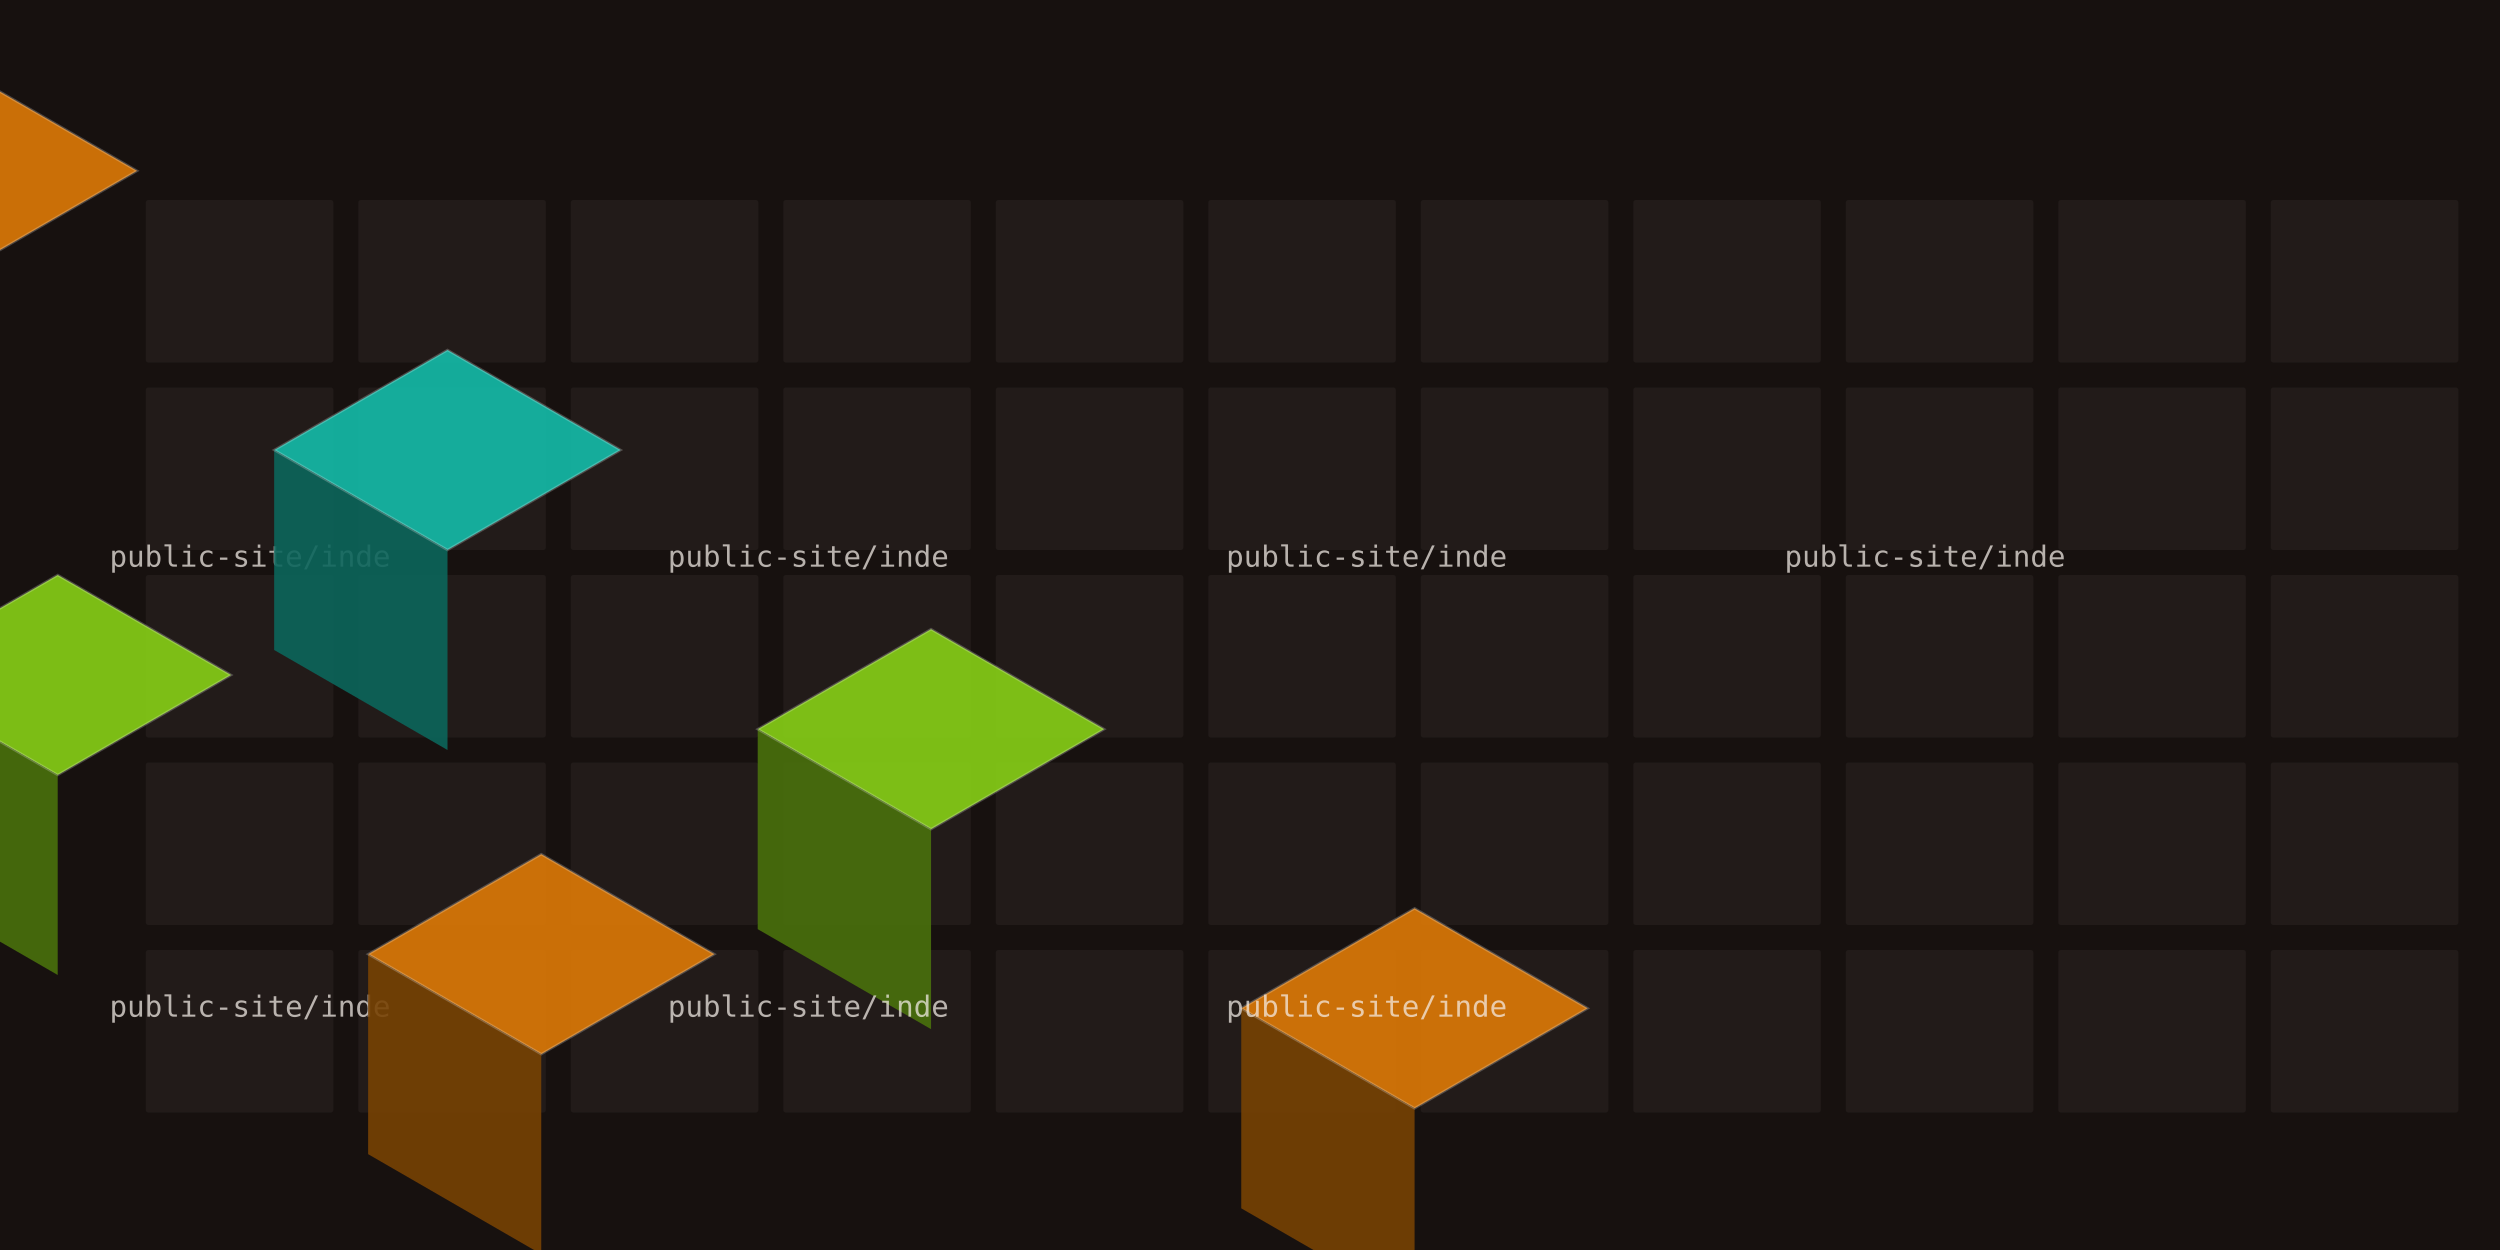
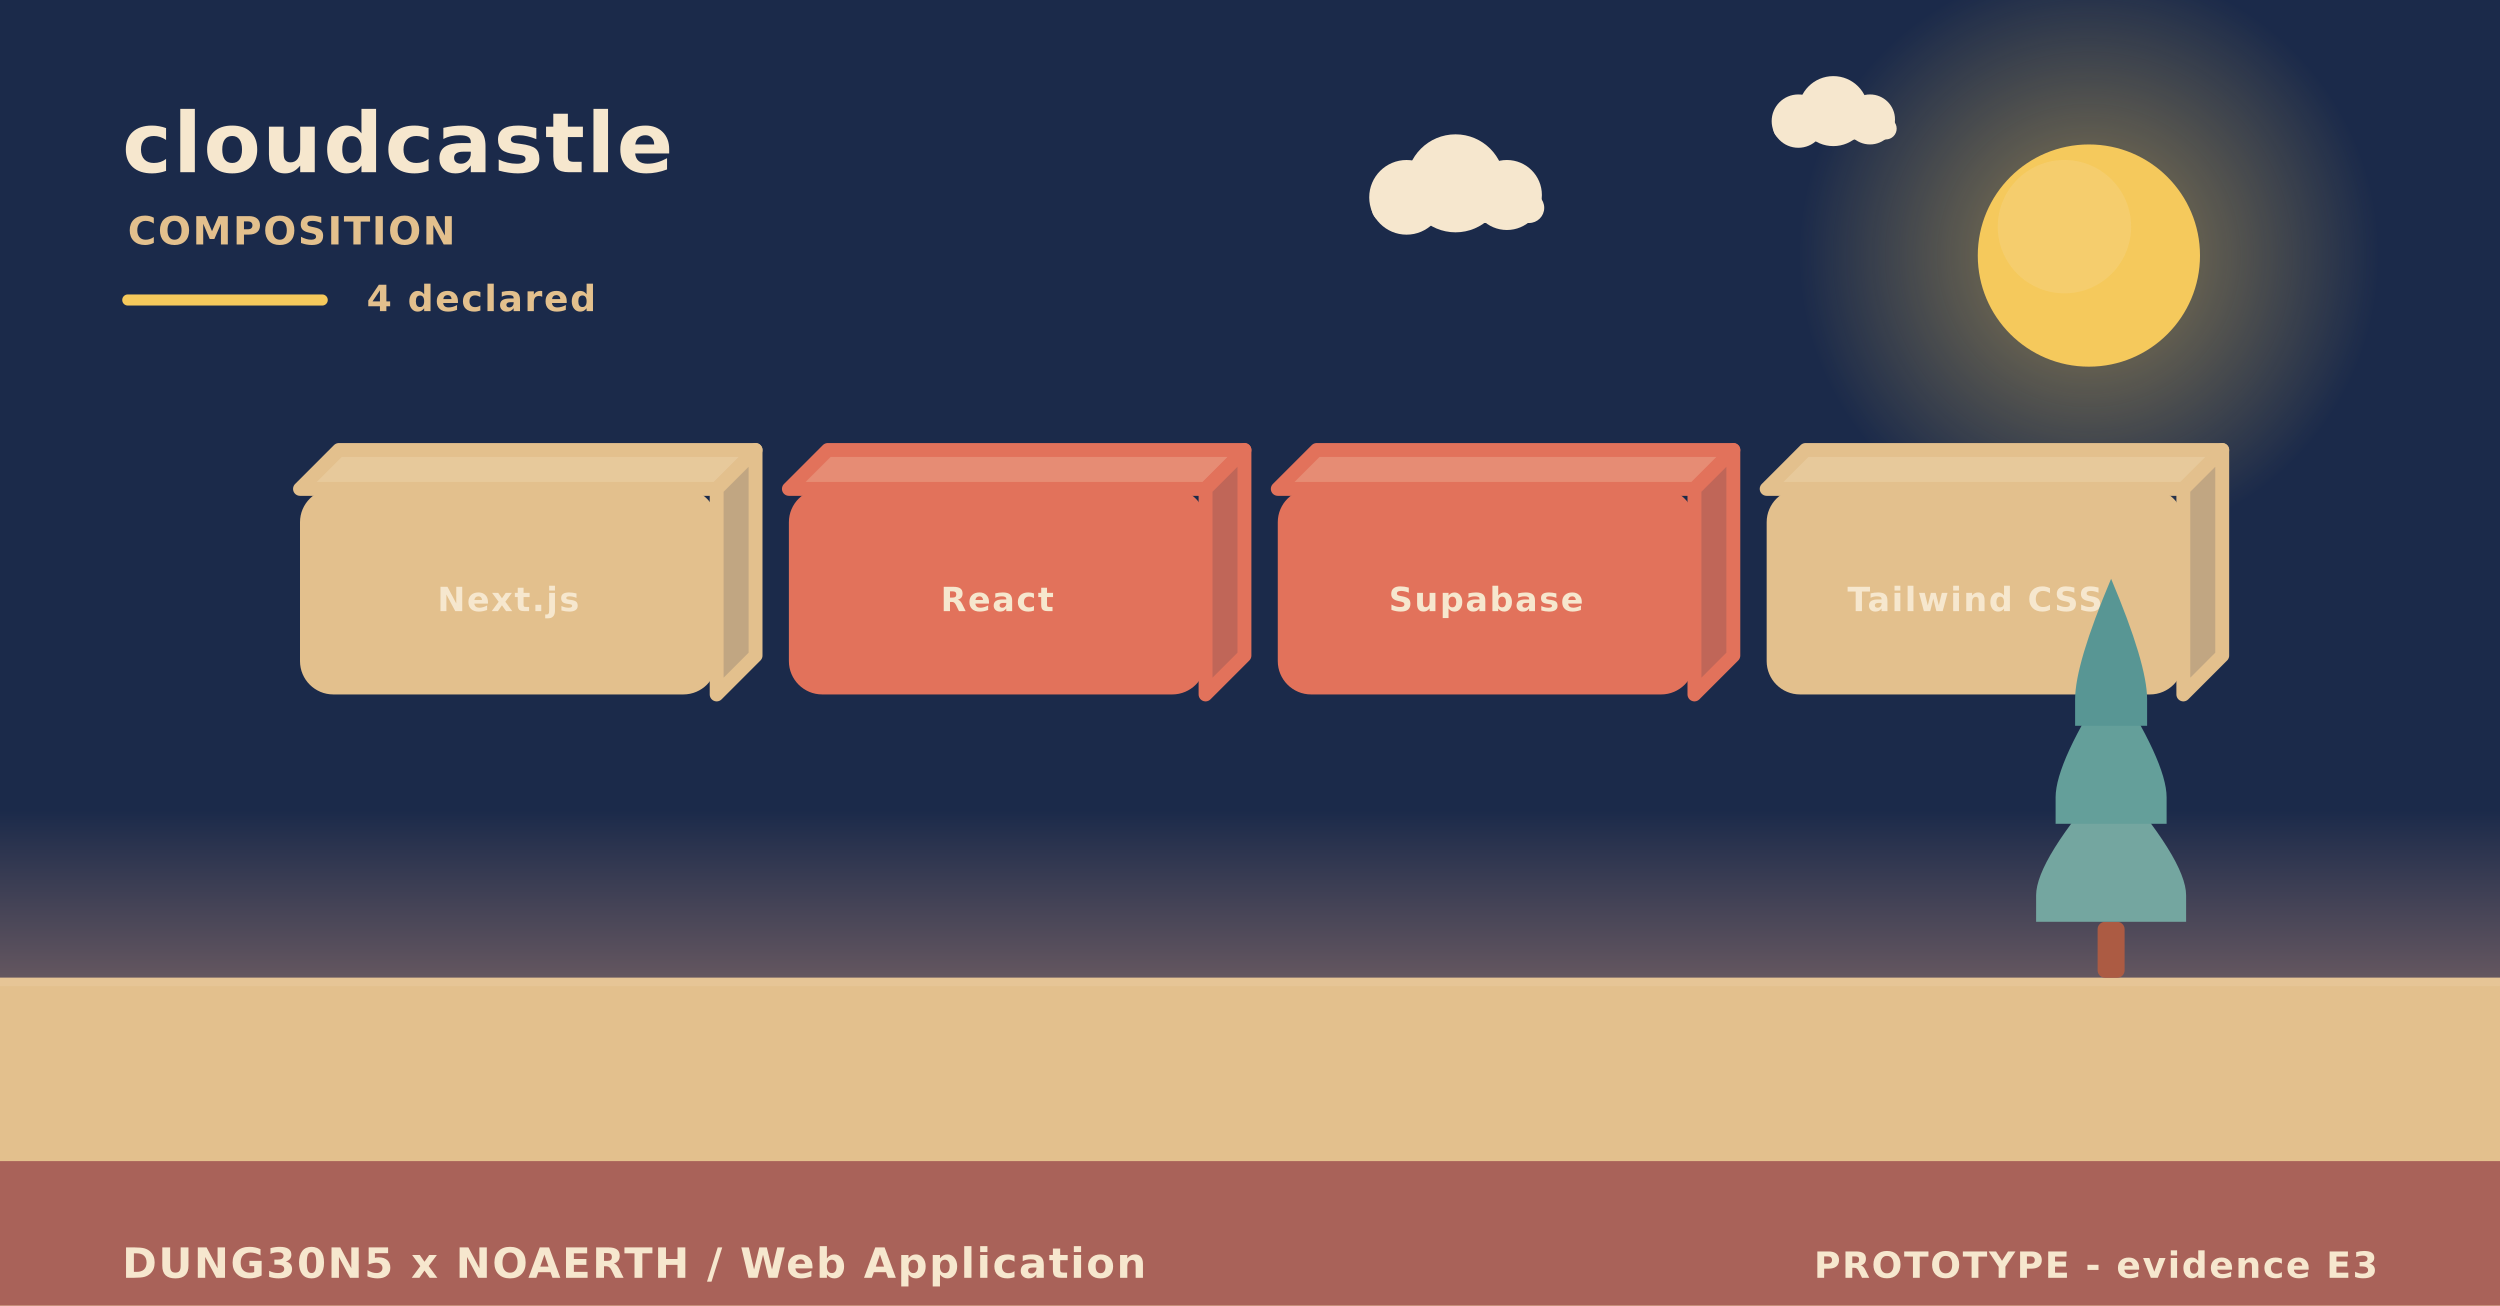
- <svg xmlns="http://www.w3.org/2000/svg" viewBox="0 0 1200 600" width="1200" height="600" role="img" aria-label="cloudcastle component map">
-   <rect width="1200" height="600" fill="#17110f" />
-   <defs>
-     <linearGradient id="gc" x1="0" y1="0" x2="1" y2="1">
-       <stop offset="0%" stop-color="#d97706" />
-       <stop offset="100%" stop-color="#14b8a6" />
-     </linearGradient>
-   </defs>
-   <rect x="70.00" y="96.00" width="90.00" height="78.00" rx="1.20" fill="#f6efe9" opacity="0.05" />
-   <rect x="172.00" y="96.00" width="90.00" height="78.00" rx="1.20" fill="#f6efe9" opacity="0.05" />
-   <rect x="274.00" y="96.00" width="90.00" height="78.00" rx="1.20" fill="#f6efe9" opacity="0.05" />
-   <rect x="376.00" y="96.00" width="90.00" height="78.00" rx="1.20" fill="#f6efe9" opacity="0.05" />
-   <rect x="478.00" y="96.00" width="90.00" height="78.00" rx="1.20" fill="#f6efe9" opacity="0.05" />
-   <rect x="580.00" y="96.00" width="90.00" height="78.00" rx="1.20" fill="#f6efe9" opacity="0.05" />
-   <rect x="682.00" y="96.00" width="90.00" height="78.00" rx="1.20" fill="#f6efe9" opacity="0.05" />
-   <rect x="784.00" y="96.00" width="90.00" height="78.00" rx="1.20" fill="#f6efe9" opacity="0.05" />
-   <rect x="886.00" y="96.00" width="90.00" height="78.00" rx="1.20" fill="#f6efe9" opacity="0.05" />
-   <rect x="988.00" y="96.00" width="90.00" height="78.00" rx="1.20" fill="#f6efe9" opacity="0.05" />
-   <rect x="1090.00" y="96.00" width="90.00" height="78.00" rx="1.20" fill="#f6efe9" opacity="0.05" />
-   <rect x="70.00" y="186.00" width="90.00" height="78.00" rx="1.20" fill="#f6efe9" opacity="0.05" />
-   <rect x="172.00" y="186.00" width="90.00" height="78.00" rx="1.20" fill="#f6efe9" opacity="0.05" />
-   <rect x="274.00" y="186.00" width="90.00" height="78.00" rx="1.20" fill="#f6efe9" opacity="0.05" />
-   <rect x="376.00" y="186.00" width="90.00" height="78.00" rx="1.20" fill="#f6efe9" opacity="0.05" />
-   <rect x="478.00" y="186.00" width="90.00" height="78.00" rx="1.20" fill="#f6efe9" opacity="0.05" />
-   <rect x="580.00" y="186.00" width="90.00" height="78.00" rx="1.20" fill="#f6efe9" opacity="0.05" />
-   <rect x="682.00" y="186.00" width="90.00" height="78.00" rx="1.20" fill="#f6efe9" opacity="0.05" />
-   <rect x="784.00" y="186.00" width="90.00" height="78.00" rx="1.20" fill="#f6efe9" opacity="0.05" />
-   <rect x="886.00" y="186.00" width="90.00" height="78.00" rx="1.20" fill="#f6efe9" opacity="0.05" />
-   <rect x="988.00" y="186.00" width="90.00" height="78.00" rx="1.20" fill="#f6efe9" opacity="0.05" />
-   <rect x="1090.00" y="186.00" width="90.00" height="78.00" rx="1.20" fill="#f6efe9" opacity="0.05" />
-   <rect x="70.00" y="276.00" width="90.00" height="78.00" rx="1.20" fill="#f6efe9" opacity="0.05" />
-   <rect x="172.00" y="276.00" width="90.00" height="78.00" rx="1.20" fill="#f6efe9" opacity="0.05" />
-   <rect x="274.00" y="276.00" width="90.00" height="78.00" rx="1.20" fill="#f6efe9" opacity="0.05" />
-   <rect x="376.00" y="276.00" width="90.00" height="78.00" rx="1.20" fill="#f6efe9" opacity="0.05" />
-   <rect x="478.00" y="276.00" width="90.00" height="78.00" rx="1.20" fill="#f6efe9" opacity="0.05" />
-   <rect x="580.00" y="276.00" width="90.00" height="78.00" rx="1.20" fill="#f6efe9" opacity="0.05" />
-   <rect x="682.00" y="276.00" width="90.00" height="78.00" rx="1.20" fill="#f6efe9" opacity="0.05" />
-   <rect x="784.00" y="276.00" width="90.00" height="78.00" rx="1.20" fill="#f6efe9" opacity="0.05" />
-   <rect x="886.00" y="276.00" width="90.00" height="78.00" rx="1.20" fill="#f6efe9" opacity="0.05" />
-   <rect x="988.00" y="276.00" width="90.00" height="78.00" rx="1.20" fill="#f6efe9" opacity="0.05" />
-   <rect x="1090.00" y="276.00" width="90.00" height="78.00" rx="1.20" fill="#f6efe9" opacity="0.05" />
-   <rect x="70.00" y="366.00" width="90.00" height="78.00" rx="1.20" fill="#f6efe9" opacity="0.05" />
-   <rect x="172.00" y="366.00" width="90.00" height="78.00" rx="1.20" fill="#f6efe9" opacity="0.05" />
-   <rect x="274.00" y="366.00" width="90.00" height="78.00" rx="1.20" fill="#f6efe9" opacity="0.05" />
-   <rect x="376.00" y="366.00" width="90.00" height="78.00" rx="1.20" fill="#f6efe9" opacity="0.05" />
-   <rect x="478.00" y="366.00" width="90.00" height="78.00" rx="1.20" fill="#f6efe9" opacity="0.05" />
-   <rect x="580.00" y="366.00" width="90.00" height="78.00" rx="1.20" fill="#f6efe9" opacity="0.05" />
-   <rect x="682.00" y="366.00" width="90.00" height="78.00" rx="1.20" fill="#f6efe9" opacity="0.05" />
-   <rect x="784.00" y="366.00" width="90.00" height="78.00" rx="1.20" fill="#f6efe9" opacity="0.05" />
-   <rect x="886.00" y="366.00" width="90.00" height="78.00" rx="1.20" fill="#f6efe9" opacity="0.05" />
-   <rect x="988.00" y="366.00" width="90.00" height="78.00" rx="1.20" fill="#f6efe9" opacity="0.05" />
-   <rect x="1090.00" y="366.00" width="90.00" height="78.00" rx="1.20" fill="#f6efe9" opacity="0.05" />
-   <rect x="70.00" y="456.00" width="90.00" height="78.00" rx="1.20" fill="#f6efe9" opacity="0.05" />
-   <rect x="172.00" y="456.00" width="90.00" height="78.00" rx="1.20" fill="#f6efe9" opacity="0.05" />
-   <rect x="274.00" y="456.00" width="90.00" height="78.00" rx="1.20" fill="#f6efe9" opacity="0.05" />
-   <rect x="376.00" y="456.00" width="90.00" height="78.00" rx="1.20" fill="#f6efe9" opacity="0.05" />
-   <rect x="478.00" y="456.00" width="90.00" height="78.00" rx="1.20" fill="#f6efe9" opacity="0.05" />
-   <rect x="580.00" y="456.00" width="90.00" height="78.00" rx="1.20" fill="#f6efe9" opacity="0.05" />
-   <rect x="682.00" y="456.00" width="90.00" height="78.00" rx="1.20" fill="#f6efe9" opacity="0.05" />
-   <rect x="784.00" y="456.00" width="90.00" height="78.00" rx="1.20" fill="#f6efe9" opacity="0.05" />
-   <rect x="886.00" y="456.00" width="90.00" height="78.00" rx="1.20" fill="#f6efe9" opacity="0.05" />
-   <rect x="988.00" y="456.00" width="90.00" height="78.00" rx="1.20" fill="#f6efe9" opacity="0.05" />
-   <rect x="1090.00" y="456.00" width="90.00" height="78.00" rx="1.20" fill="#f6efe9" opacity="0.05" />
-   <g transform="rotate(0 120 140)">
-     <polygon points="-17.3,34.0 65.8,82.0 -17.3,130.0 -100.5,82.0" fill="#d97706" opacity="0.92" />
-     <polygon points="-100.5,82.0 -17.3,130.0 -17.3,226.0 -100.5,178.0" fill="#774103" opacity="0.9" />
-     <polygon points="-17.3,34.0 65.8,82.0 -17.3,130.0 -100.5,82.0" fill="none" stroke="rgba(255,255,255,0.220)" stroke-width="1.2" />
+ <svg xmlns="http://www.w3.org/2000/svg" width="900" height="470" viewBox="0 0 900 470" role="img" aria-label="cloudcastle - how it is composed">
+   <linearGradient id="skyc" x1="0" y1="0" x2="0" y2="1">
+     <stop offset="0" stop-color="#1b2a4a" />
+     <stop offset="0.62" stop-color="#1b2a4a" />
+     <stop offset="1" stop-color="#f3ad8a" />
+   </linearGradient>
+   <rect width="900" height="470" fill="url(#skyc)" />
+   <radialGradient id="sunc">
+     <stop offset="0.35" stop-color="#f5c95c" stop-opacity="0.34" />
+     <stop offset="1" stop-color="#f5c95c" stop-opacity="0" />
+   </radialGradient>
+   <circle cx="752" cy="92" r="104" fill="url(#sunc)" />
+   <circle cx="752" cy="92" r="40" fill="#f5c95c" />
+   <circle cx="743.2" cy="81.6" r="24" fill="#f5d27e" opacity="0.5" />
+   <g>
+     <circle cx="524" cy="66" r="17.64" fill="#f6e7ce" />
+     <circle cx="506.36" cy="71.04" r="13.44" fill="#f6e7ce" />
+     <circle cx="542.48" cy="70.2" r="12.6" fill="#f6e7ce" />
+     <rect x="493.76" y="69.36" width="62.16" height="10.92" rx="5.46" fill="#f6e7ce" />
  </g>
-   <text x="120" y="272" font-family="ui-monospace,Menlo,monospace" font-size="14" fill="rgba(246,239,233,0.720)" text-anchor="middle">public-site/inde</text>
-   <g transform="rotate(0 388 140)">
-     <polygon points="214.8,168.0 297.9,216.0 214.8,264.0 131.6,216.0" fill="#14b8a6" opacity="0.92" />
-     <polygon points="131.6,216.0 214.8,264.0 214.8,360.0 131.6,312.0" fill="#0b655b" opacity="0.9" />
-     <polygon points="214.8,168.0 297.9,216.0 214.8,264.0 131.6,216.0" fill="none" stroke="rgba(255,255,255,0.220)" stroke-width="1.2" />
+   <g>
+     <circle cx="660" cy="40" r="12.6" fill="#f6e7ce" />
+     <circle cx="647.4" cy="43.6" r="9.6" fill="#f6e7ce" />
+     <circle cx="673.2" cy="43" r="9" fill="#f6e7ce" />
+     <rect x="638.4" y="42.4" width="44.4" height="7.8" rx="3.9" fill="#f6e7ce" />
  </g>
-   <text x="388" y="272" font-family="ui-monospace,Menlo,monospace" font-size="14" fill="rgba(246,239,233,0.720)" text-anchor="middle">public-site/inde</text>
-   <g transform="rotate(0 656 140)">
-     <polygon points="446.9,302.0 530.0,350.0 446.9,398.0 363.7,350.0" fill="#84cc16" opacity="0.92" />
-     <polygon points="363.7,350.0 446.9,398.0 446.9,494.0 363.7,446.0" fill="#49700c" opacity="0.9" />
-     <polygon points="446.9,302.0 530.0,350.0 446.9,398.0 363.7,350.0" fill="none" stroke="rgba(255,255,255,0.220)" stroke-width="1.2" />
-   </g>
-   <text x="656" y="272" font-family="ui-monospace,Menlo,monospace" font-size="14" fill="rgba(246,239,233,0.720)" text-anchor="middle">public-site/inde</text>
-   <g transform="rotate(0 924 140)">
-     <polygon points="679.0,436.0 762.1,484.0 679.0,532.0 595.8,484.0" fill="#d97706" opacity="0.92" />
-     <polygon points="595.8,484.0 679.0,532.0 679.0,628.0 595.8,580.0" fill="#774103" opacity="0.9" />
-     <polygon points="679.0,436.0 762.1,484.0 679.0,532.0 595.8,484.0" fill="none" stroke="rgba(255,255,255,0.220)" stroke-width="1.2" />
-   </g>
-   <text x="924" y="272" font-family="ui-monospace,Menlo,monospace" font-size="14" fill="rgba(246,239,233,0.720)" text-anchor="middle">public-site/inde</text>
-   <g transform="rotate(0 120 356)">
-     <polygon points="-204.4,142.0 -121.2,190.0 -204.4,238.0 -287.5,190.0" fill="#14b8a6" opacity="0.92" />
-     <polygon points="-287.5,190.0 -204.4,238.0 -204.4,334.0 -287.5,286.0" fill="#0b655b" opacity="0.9" />
-     <polygon points="-204.4,142.0 -121.2,190.0 -204.4,238.0 -287.5,190.0" fill="none" stroke="rgba(255,255,255,0.220)" stroke-width="1.2" />
-   </g>
-   <text x="120" y="488" font-family="ui-monospace,Menlo,monospace" font-size="14" fill="rgba(246,239,233,0.720)" text-anchor="middle">public-site/inde</text>
-   <g transform="rotate(0 388 356)">
-     <polygon points="27.7,276.0 110.9,324.0 27.7,372.0 -55.4,324.0" fill="#84cc16" opacity="0.92" />
-     <polygon points="-55.4,324.0 27.7,372.0 27.7,468.0 -55.4,420.0" fill="#49700c" opacity="0.9" />
-     <polygon points="27.7,276.0 110.9,324.0 27.7,372.0 -55.4,324.0" fill="none" stroke="rgba(255,255,255,0.220)" stroke-width="1.2" />
-   </g>
-   <text x="388" y="488" font-family="ui-monospace,Menlo,monospace" font-size="14" fill="rgba(246,239,233,0.720)" text-anchor="middle">public-site/inde</text>
-   <g transform="rotate(0 656 356)">
-     <polygon points="259.8,410.0 342.9,458.0 259.8,506.0 176.7,458.0" fill="#d97706" opacity="0.92" />
-     <polygon points="176.7,458.0 259.8,506.0 259.8,602.0 176.7,554.0" fill="#774103" opacity="0.9" />
-     <polygon points="259.8,410.0 342.9,458.0 259.8,506.0 176.7,458.0" fill="none" stroke="rgba(255,255,255,0.220)" stroke-width="1.2" />
-   </g>
-   <text x="656" y="488" font-family="ui-monospace,Menlo,monospace" font-size="14" fill="rgba(246,239,233,0.720)" text-anchor="middle">public-site/inde</text>
+   <rect x="0" y="352" width="900" height="118" fill="#e3c08d" />
+   <rect x="0" y="352" width="900" height="3" fill="#e6c596" />
+   <text x="44" y="62" font-family="Verdana,DejaVu Sans,sans-serif" font-size="30" font-weight="700" letter-spacing="0.6" fill="#f6e7ce" text-anchor="start">cloudcastle</text>
+   <text x="46" y="88" font-family="Verdana,DejaVu Sans,sans-serif" font-size="14" font-weight="700" letter-spacing="0.6" fill="#e3c08d" text-anchor="start">COMPOSITION</text>
+   <rect x="44" y="106" width="74" height="4" rx="2" fill="#f5c95c" />
+   <text x="132" y="112" font-family="Verdana,DejaVu Sans,sans-serif" font-size="13" font-weight="700" letter-spacing="0.6" fill="#e3c08d" text-anchor="start">4 declared</text>
+   <path d="M108,176 L258,176 L272,162 L122,162 Z" fill="#e7c99b" stroke="#e3c08d" stroke-width="5" stroke-linejoin="round" />
+   <path d="M258,176 L272,162 L272,236 L258,250 Z" fill="#c1a682" stroke="#e3c08d" stroke-width="5" stroke-linejoin="round" />
+   <rect x="108" y="176" width="150" height="74" rx="12" fill="#e3c08d" />
+   <text x="183" y="220" font-family="Verdana,DejaVu Sans,sans-serif" font-size="12" font-weight="700" letter-spacing="0.6" fill="#f6e7ce" text-anchor="middle">Next.js</text>
+   <path d="M284,176 L434,176 L448,162 L298,162 Z" fill="#e68c74" stroke="#e2725b" stroke-width="5" stroke-linejoin="round" />
+   <path d="M434,176 L448,162 L448,236 L434,250 Z" fill="#c06658" stroke="#e2725b" stroke-width="5" stroke-linejoin="round" />
+   <rect x="284" y="176" width="150" height="74" rx="12" fill="#e2725b" />
+   <text x="359" y="220" font-family="Verdana,DejaVu Sans,sans-serif" font-size="12" font-weight="700" letter-spacing="0.6" fill="#f6e7ce" text-anchor="middle">React</text>
+   <path d="M460,176 L610,176 L624,162 L474,162 Z" fill="#e68c74" stroke="#e2725b" stroke-width="5" stroke-linejoin="round" />
+   <path d="M610,176 L624,162 L624,236 L610,250 Z" fill="#c06658" stroke="#e2725b" stroke-width="5" stroke-linejoin="round" />
+   <rect x="460" y="176" width="150" height="74" rx="12" fill="#e2725b" />
+   <text x="535" y="220" font-family="Verdana,DejaVu Sans,sans-serif" font-size="12" font-weight="700" letter-spacing="0.6" fill="#f6e7ce" text-anchor="middle">Supabase</text>
+   <path d="M636,176 L786,176 L800,162 L650,162 Z" fill="#e7c99b" stroke="#e3c08d" stroke-width="5" stroke-linejoin="round" />
+   <path d="M786,176 L800,162 L800,236 L786,250 Z" fill="#c1a682" stroke="#e3c08d" stroke-width="5" stroke-linejoin="round" />
+   <rect x="636" y="176" width="150" height="74" rx="12" fill="#e3c08d" />
+   <text x="711" y="220" font-family="Verdana,DejaVu Sans,sans-serif" font-size="12" font-weight="700" letter-spacing="0.6" fill="#f6e7ce" text-anchor="middle">Tailwind CSS</text>
+   <rect x="755.14" y="331.84" width="9.72" height="20.16" rx="2.7" fill="#ac5b43" />
+   <path d="M760,278.92 Q733,309.61 733,322.31 Q733,331.84 733,331.84 L787,331.84 Q787,331.84 787,322.31 Q787,309.61 760,278.92 Z" fill="#74a6a0" />
+   <path d="M760,243.64 Q740.02,274.33 740.02,287.03 Q740.02,296.56 740.02,296.56 L779.98,296.56 Q779.98,296.56 779.98,287.03 Q779.98,274.33 760,243.64 Z" fill="#649f9a" />
+   <path d="M760,208.36 Q747.04,239.05 747.04,251.75 Q747.04,261.28 747.04,261.28 L772.96,261.28 Q772.96,261.28 772.96,251.75 Q772.96,239.05 760,208.36 Z" fill="#589694" />
+   <rect x="0" y="418" width="900" height="52" rx="0" fill="#a65c56" opacity="0.94" />
+   <text x="44" y="460" font-family="Verdana,DejaVu Sans,sans-serif" font-size="15" font-weight="700" letter-spacing="0.6" fill="#f6e7ce" text-anchor="start">DUNG30N5 x NOAERTH  /  Web Application</text>
+   <text x="856" y="460" font-family="Verdana,DejaVu Sans,sans-serif" font-size="13" font-weight="700" letter-spacing="0.6" fill="#f6e7ce" text-anchor="end">PROTOTYPE  -  evidence E3</text>
</svg>
